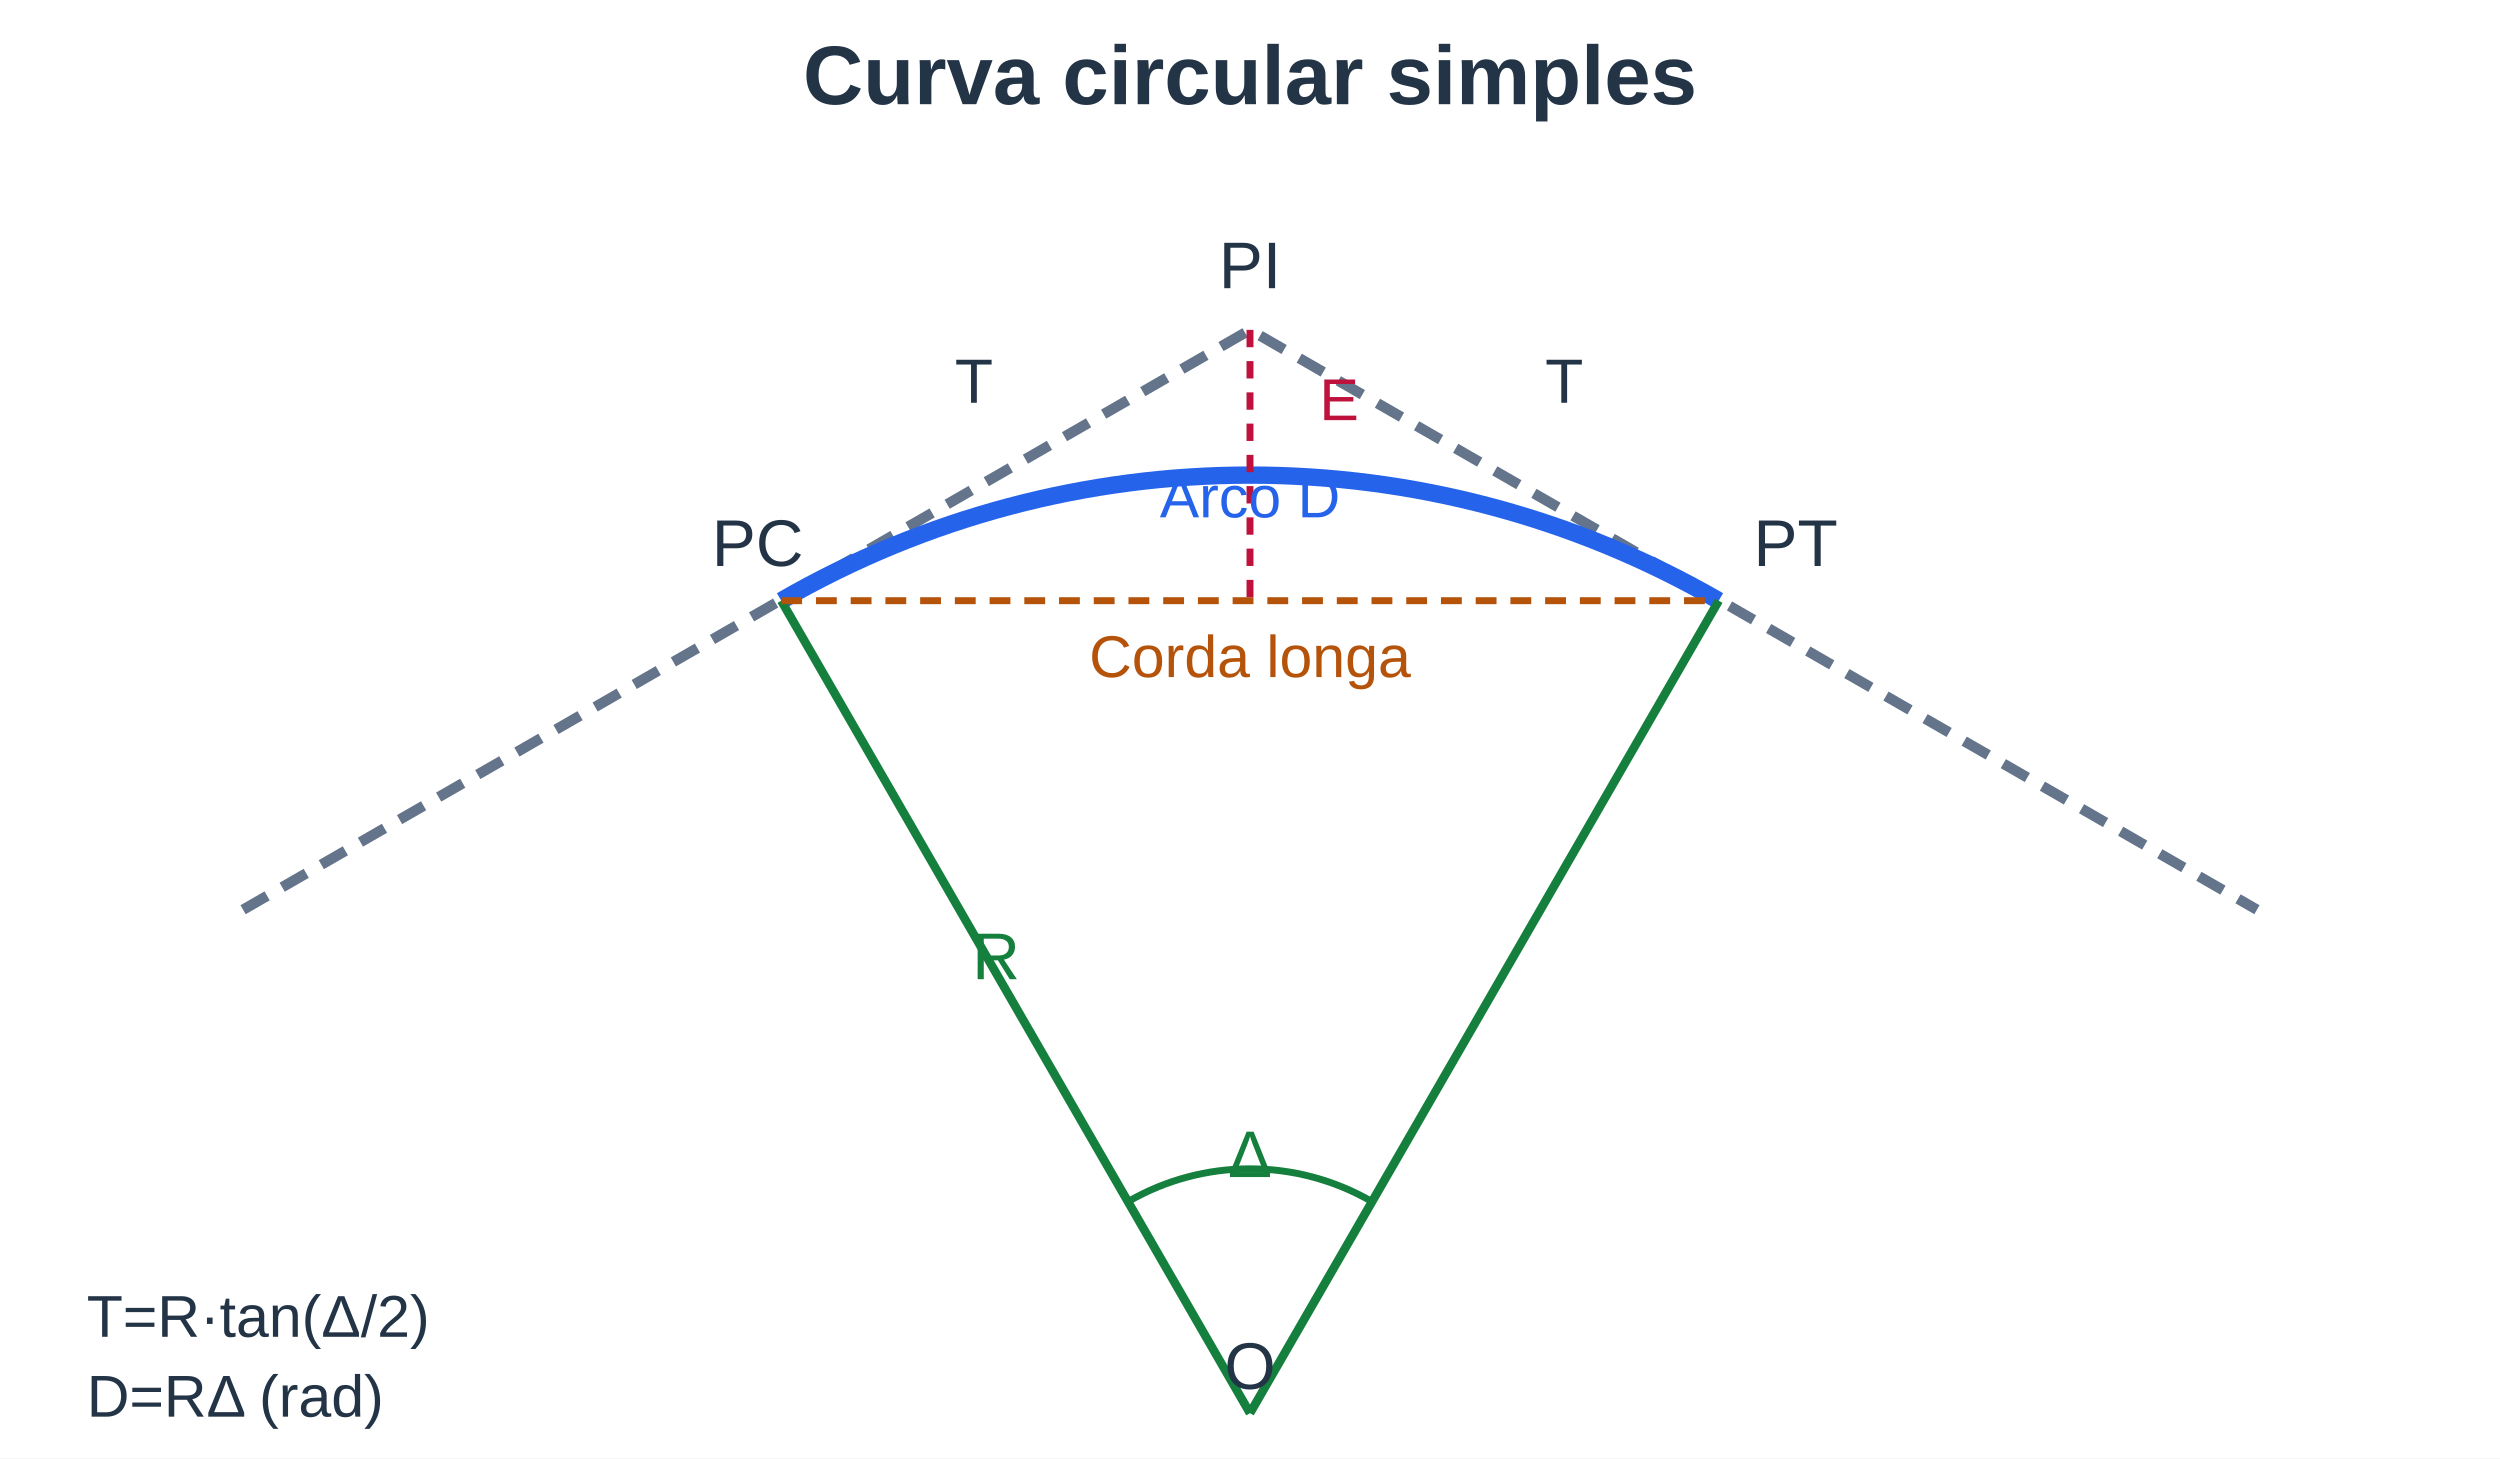
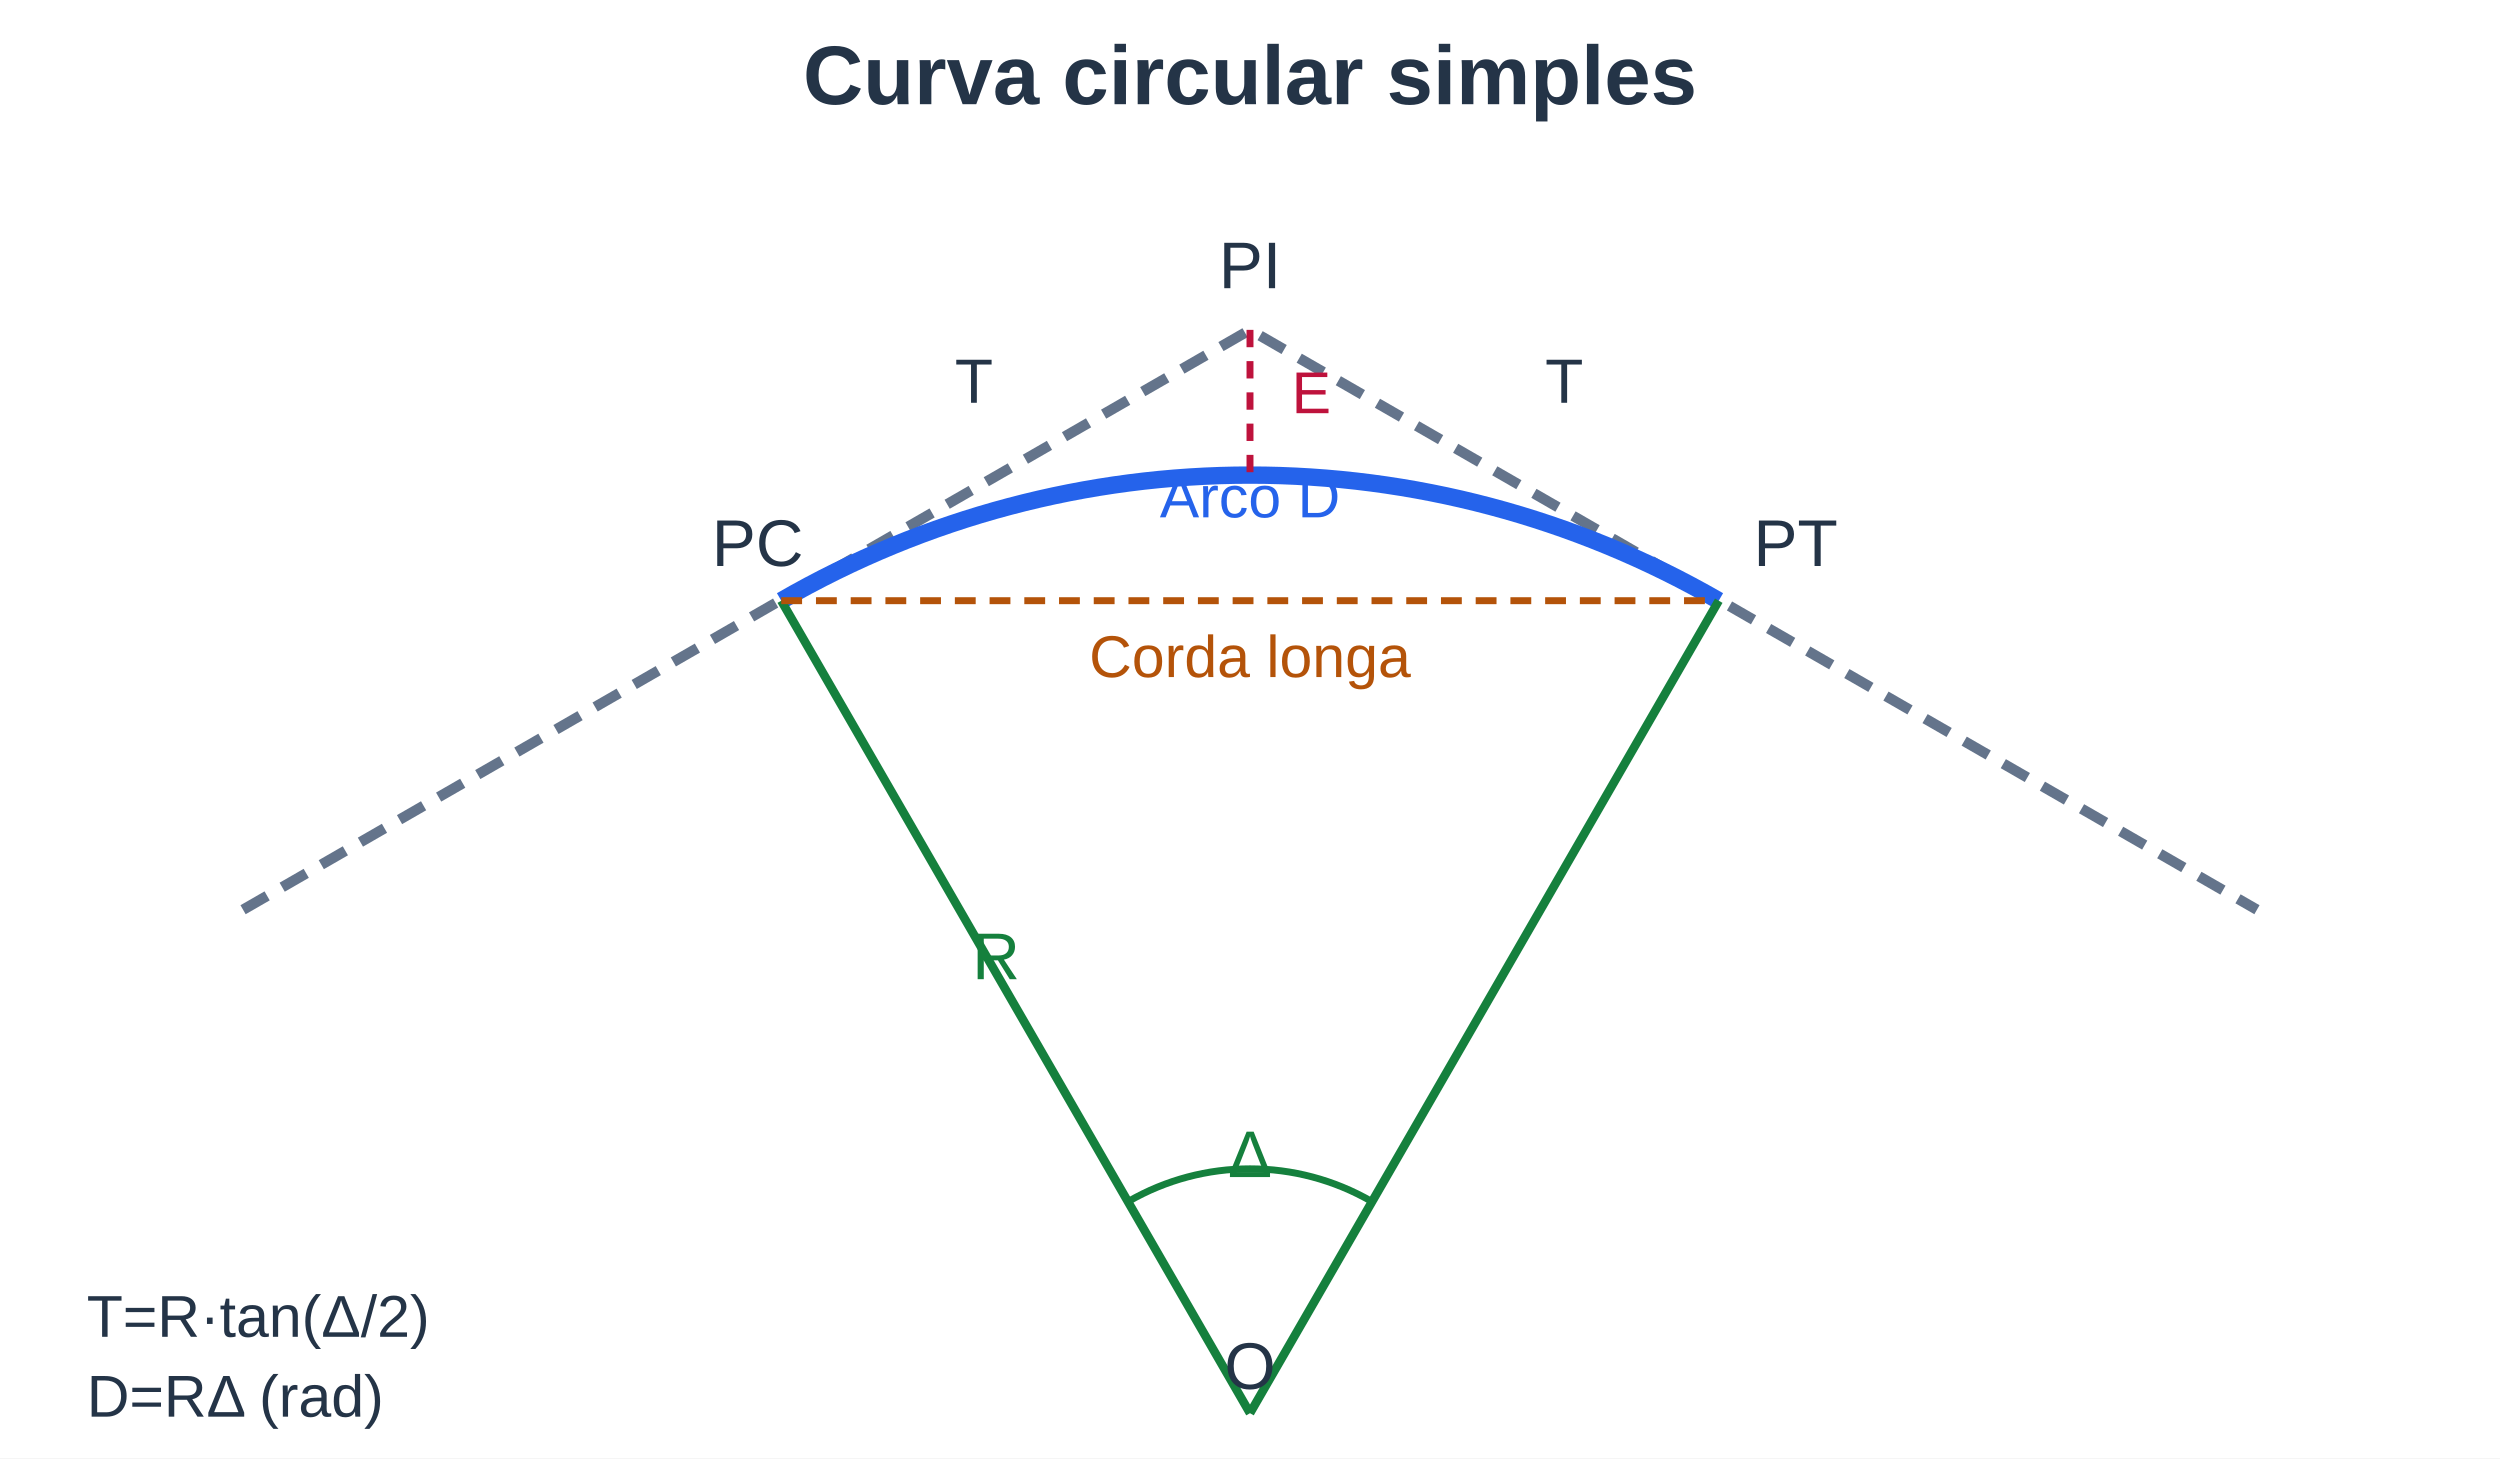
<svg xmlns="http://www.w3.org/2000/svg" viewBox="0 0 720 420" role="img">
  <rect width="720" height="420" fill="white" />
  <g font-family="Arial,sans-serif" fill="#243447">
    <text x="360" y="30" text-anchor="middle" font-size="24" font-weight="bold">Curva circular simples</text>
    <path d="M70 262L360 95L650 262" fill="none" stroke="#64748b" stroke-width="3" stroke-dasharray="8 5" />
    <path d="M225 173A270 270 0 0 1 495 173" fill="none" stroke="#2563eb" stroke-width="5" />
    <path d="M360 407L225 173M360 407L495 173" stroke="#15803d" stroke-width="2.5" />
    <path d="M225 173H495" stroke="#b45309" stroke-width="2" stroke-dasharray="6 4" />
-     <path d="M360 95V173" stroke="#be123c" stroke-width="2" stroke-dasharray="5 4" />
+     <path d="M360 95V137" stroke="#be123c" stroke-width="2" stroke-dasharray="5 4" />
    <path d="M325 346A70 70 0 0 1 395 346" fill="none" stroke="#15803d" stroke-width="2" />
    <text x="360" y="339" text-anchor="middle" font-size="19" fill="#15803d">Δ</text>
    <text x="360" y="83" text-anchor="middle" font-size="19">PI</text>
    <text x="205" y="163" font-size="19">PC</text>
    <text x="505" y="163" font-size="19">PT</text>
    <text x="360" y="400" text-anchor="middle" font-size="19">O</text>
    <text x="280" y="282" font-size="19" fill="#15803d">R</text>
    <text x="275" y="116" font-size="18">T</text>
    <text x="445" y="116" font-size="18">T</text>
    <text x="360" y="195" text-anchor="middle" font-size="17" fill="#b45309">Corda longa</text>
-     <text x="380" y="121" font-size="17" fill="#be123c">E</text>
+     <text x="372" y="119" font-size="17" fill="#be123c">E</text>
    <text x="360" y="149" text-anchor="middle" font-size="17" fill="#2563eb">Arco D</text>
    <text x="25" y="385" font-size="17">T=R·tan(Δ/2)</text>
    <text x="25" y="408" font-size="17">D=RΔ (rad)</text>
  </g>
</svg>
